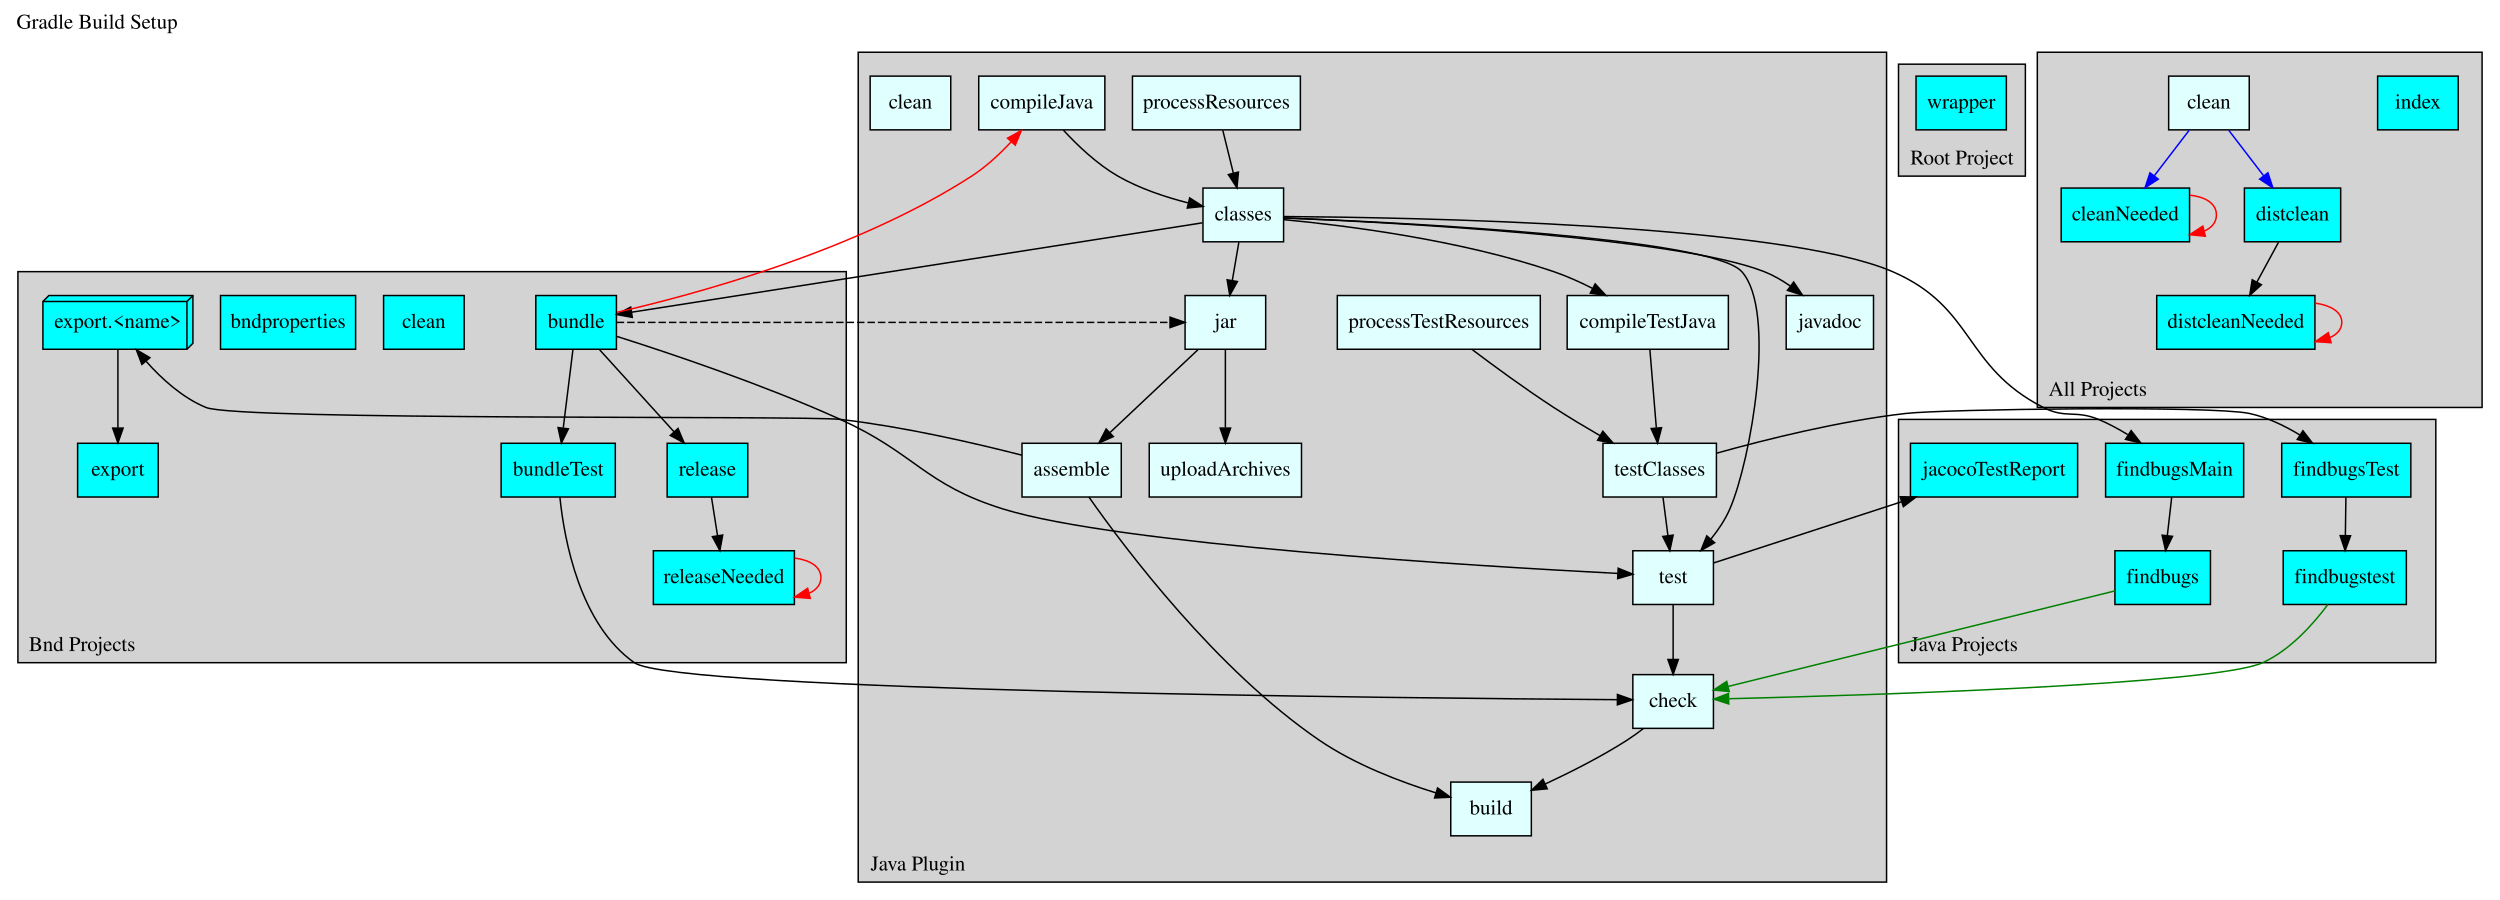
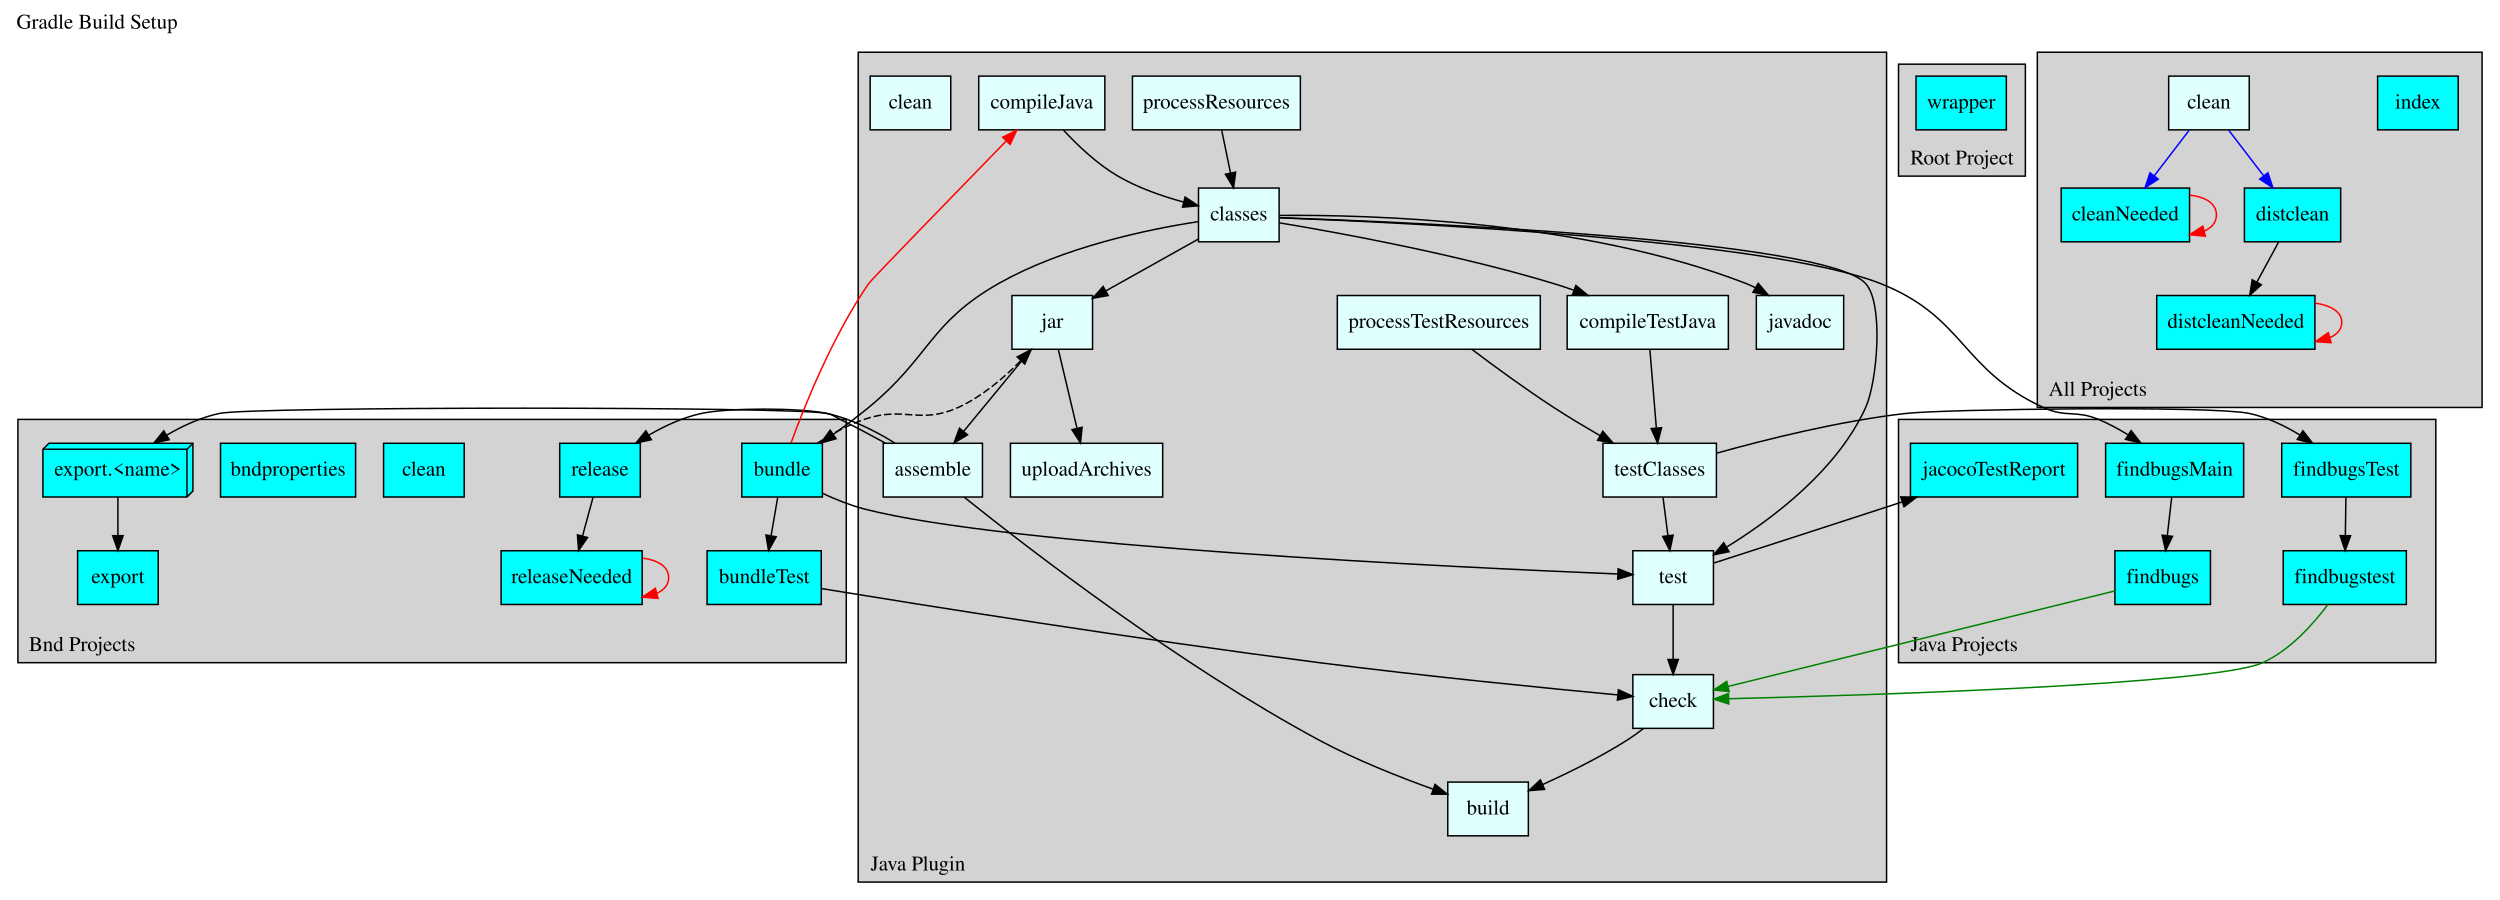
<svg xmlns="http://www.w3.org/2000/svg" width="1675pt" height="603pt" viewBox="0.00 0.00 1675.00 603.00">
  <g id="graph0" class="graph" transform="scale(1 1) rotate(0) translate(4 599)">
    <polygon fill="white" stroke="white" points="-4,4 -4,-599 1671,-599 1671,4 -4,4" />
    <text text-anchor="middle" x="61" y="-579.8" font-family="Times,serif" font-size="14.00">Gradle Build Setup</text>
    <g id="clust1" class="cluster">
      <polygon fill="lightgrey" stroke="black" points="571,-8 571,-564 1260,-564 1260,-8 571,-8" />
      <text text-anchor="middle" x="611" y="-15.8" font-family="Times,serif" font-size="14.00">Java Plugin</text>
    </g>
    <g id="clust2" class="cluster" />
    <g id="clust3" class="cluster" />
    <g id="clust4" class="cluster" />
    <g id="clust5" class="cluster">
-       <polygon fill="lightgrey" stroke="black" points="8,-155 8,-417 563,-417 563,-155 8,-155" />
+       <polygon fill="lightgrey" stroke="black" points="8,-155 8,-318 563,-318 563,-155 8,-155" />
      <text text-anchor="middle" x="51" y="-162.8" font-family="Times,serif" font-size="14.00">Bnd Projects</text>
    </g>
    <g id="clust6" class="cluster" />
    <g id="clust7" class="cluster" />
    <g id="clust8" class="cluster" />
    <g id="clust9" class="cluster">
      <polygon fill="lightgrey" stroke="black" points="1268,-481 1268,-556 1353,-556 1353,-481 1268,-481" />
      <text text-anchor="middle" x="1310.5" y="-488.8" font-family="Times,serif" font-size="14.00">Root Project</text>
    </g>
    <g id="clust10" class="cluster">
      <polygon fill="lightgrey" stroke="black" points="1268,-155 1268,-318 1628,-318 1628,-155 1268,-155" />
      <text text-anchor="middle" x="1312" y="-162.8" font-family="Times,serif" font-size="14.00">Java Projects</text>
    </g>
    <g id="clust11" class="cluster" />
    <g id="clust12" class="cluster" />
    <g id="clust13" class="cluster">
      <polygon fill="lightgrey" stroke="black" points="1361,-326 1361,-564 1659,-564 1659,-326 1361,-326" />
      <text text-anchor="middle" x="1401.5" y="-333.8" font-family="Times,serif" font-size="14.00">All Projects</text>
    </g>
    <g id="clust14" class="cluster" />
    <g id="clust15" class="cluster" />
    <g id="node1" class="node">
      <polygon fill="lightcyan" stroke="black" points="736.25,-548 651.75,-548 651.75,-512 736.25,-512 736.25,-548" />
      <text text-anchor="middle" x="694" y="-526.3" font-family="Times,serif" font-size="14.00">compileJava</text>
    </g>
    <g id="node3" class="node">
-       <polygon fill="lightcyan" stroke="black" points="856,-473 802,-473 802,-437 856,-437 856,-473" />
-       <text text-anchor="middle" x="829" y="-451.3" font-family="Times,serif" font-size="14.00">classes</text>
+       <polygon fill="lightcyan" stroke="black" points="853,-473 799,-473 799,-437 853,-437 853,-473" />
+       <text text-anchor="middle" x="826" y="-451.3" font-family="Times,serif" font-size="14.00">classes</text>
    </g>
    <g id="edge1" class="edge">
-       <path fill="none" stroke="black" d="M708.514,-511.759C717.965,-501.517 731.089,-489.005 745,-481 759.358,-472.737 776.697,-466.981 791.884,-463.093" />
-       <polygon fill="black" stroke="black" points="793.071,-466.409 801.991,-460.693 791.453,-459.598 793.071,-466.409" />
+       <path fill="none" stroke="black" d="M708.542,-511.809C718.004,-501.585 731.13,-489.075 745,-481 758.407,-473.194 774.507,-467.578 788.809,-463.672" />
+       <polygon fill="black" stroke="black" points="790.011,-466.977 798.841,-461.122 788.287,-460.193 790.011,-466.977" />
    </g>
    <g id="node2" class="node">
      <polygon fill="lightcyan" stroke="black" points="867.25,-548 754.75,-548 754.75,-512 867.25,-512 867.25,-548" />
      <text text-anchor="middle" x="811" y="-526.3" font-family="Times,serif" font-size="14.00">processResources</text>
    </g>
    <g id="edge2" class="edge">
-       <path fill="none" stroke="black" d="M815.266,-511.7C817.373,-503.154 819.964,-492.645 822.326,-483.067" />
-       <polygon fill="black" stroke="black" points="825.769,-483.723 824.765,-473.176 818.973,-482.047 825.769,-483.723" />
+       <path fill="none" stroke="black" d="M814.555,-511.7C816.311,-503.154 818.47,-492.645 820.438,-483.067" />
+       <polygon fill="black" stroke="black" points="823.886,-483.676 822.471,-473.176 817.03,-482.267 823.886,-483.676" />
    </g>
    <g id="node4" class="node">
-       <polygon fill="lightcyan" stroke="black" points="844,-401 790,-401 790,-365 844,-365 844,-401" />
-       <text text-anchor="middle" x="817" y="-379.3" font-family="Times,serif" font-size="14.00">jar</text>
+       <polygon fill="lightcyan" stroke="black" points="728,-401 674,-401 674,-365 728,-365 728,-401" />
+       <text text-anchor="middle" x="701" y="-379.3" font-family="Times,serif" font-size="14.00">jar</text>
    </g>
    <g id="edge6" class="edge">
-       <path fill="none" stroke="black" d="M826.034,-436.697C824.711,-428.983 823.122,-419.712 821.648,-411.112" />
-       <polygon fill="black" stroke="black" points="825.072,-410.369 819.932,-401.104 818.172,-411.552 825.072,-410.369" />
+       <path fill="none" stroke="black" d="M798.877,-438.811C780.695,-428.629 756.557,-415.112 736.801,-404.049" />
+       <polygon fill="black" stroke="black" points="738.505,-400.992 728.07,-399.159 735.085,-407.099 738.505,-400.992" />
    </g>
    <g id="node5" class="node">
      <polygon fill="lightcyan" stroke="black" points="1154,-401 1046,-401 1046,-365 1154,-365 1154,-401" />
      <text text-anchor="middle" x="1100" y="-379.3" font-family="Times,serif" font-size="14.00">compileTestJava</text>
    </g>
    <g id="edge5" class="edge">
-       <path fill="none" stroke="black" d="M856.257,-451.83C896.644,-448.021 974.353,-438.408 1037,-417 1045.66,-414.041 1054.58,-410.03 1062.9,-405.823" />
-       <polygon fill="black" stroke="black" points="1064.76,-408.798 1071.97,-401.037 1061.49,-402.606 1064.76,-408.798" />
+       <path fill="none" stroke="black" d="M853.011,-449.734C893.503,-443.004 972.113,-428.642 1037,-409 1041.36,-407.679 1045.85,-406.186 1050.32,-404.603" />
+       <polygon fill="black" stroke="black" points="1051.85,-407.767 1060.03,-401.024 1049.43,-401.199 1051.85,-407.767" />
    </g>
    <g id="node8" class="node">
      <polygon fill="lightcyan" stroke="black" points="1144,-230 1090,-230 1090,-194 1144,-194 1144,-230" />
      <text text-anchor="middle" x="1117" y="-208.3" font-family="Times,serif" font-size="14.00">test</text>
    </g>
    <g id="edge4" class="edge">
-       <path fill="none" stroke="black" d="M856.039,-453.034C931.912,-450.049 1142.62,-439.765 1163,-417 1186.6,-390.643 1169.08,-290.457 1155,-258 1151.92,-250.905 1147.35,-244.075 1142.43,-237.973" />
-       <polygon fill="black" stroke="black" points="1144.82,-235.39 1135.61,-230.145 1139.54,-239.986 1144.82,-235.39" />
+       <path fill="none" stroke="black" d="M853.15,-453.152C941.966,-450.104 1219.69,-438.285 1246,-409 1258.33,-395.281 1253.62,-342.798 1246,-326 1227.03,-284.168 1184.08,-251.717 1152.94,-232.533" />
+       <polygon fill="black" stroke="black" points="1154.47,-229.373 1144.09,-227.243 1150.88,-235.38 1154.47,-229.373" />
    </g>
    <g id="node13" class="node">
-       <polygon fill="lightcyan" stroke="black" points="1251.25,-401 1192.75,-401 1192.75,-365 1251.25,-365 1251.25,-401" />
-       <text text-anchor="middle" x="1222" y="-379.3" font-family="Times,serif" font-size="14.00">javadoc</text>
+       <polygon fill="lightcyan" stroke="black" points="1231.25,-401 1172.75,-401 1172.75,-365 1231.25,-365 1231.25,-401" />
+       <text text-anchor="middle" x="1202" y="-379.3" font-family="Times,serif" font-size="14.00">javadoc</text>
    </g>
    <g id="edge3" class="edge">
-       <path fill="none" stroke="black" d="M856.013,-452.988C927.348,-450.024 1119.31,-440.072 1178,-417 1184.07,-414.616 1190.02,-411.157 1195.5,-407.367" />
-       <polygon fill="black" stroke="black" points="1197.76,-410.046 1203.66,-401.244 1193.56,-404.447 1197.76,-410.046" />
+       <path fill="none" stroke="black" d="M853.071,-454.666C912.067,-455.22 1055.78,-451.662 1166,-409 1168.08,-408.197 1170.15,-407.25 1172.19,-406.205" />
+       <polygon fill="black" stroke="black" points="1174.01,-409.195 1180.86,-401.115 1170.46,-403.158 1174.01,-409.195" />
    </g>
    <g id="node15" class="node">
-       <polygon fill="cyan" stroke="black" points="409,-401 355,-401 355,-365 409,-365 409,-401" />
-       <text text-anchor="middle" x="382" y="-379.3" font-family="Times,serif" font-size="14.00">bundle</text>
+       <polygon fill="cyan" stroke="black" points="547,-302 493,-302 493,-266 547,-266 547,-302" />
+       <text text-anchor="middle" x="520" y="-280.3" font-family="Times,serif" font-size="14.00">bundle</text>
    </g>
    <g id="edge15" class="edge">
-       <path fill="none" stroke="black" d="M801.711,-449.727C724.936,-437.704 506.971,-403.57 419.249,-389.833" />
-       <polygon fill="black" stroke="black" points="419.636,-386.351 409.215,-388.262 418.553,-393.267 419.636,-386.351" />
+       <path fill="none" stroke="black" d="M798.806,-450.527C765.481,-445.374 708.137,-433.539 665,-409 618.549,-382.576 619.263,-359.959 578,-326 570.588,-319.9 562.321,-313.719 554.404,-308.07" />
+       <polygon fill="black" stroke="black" points="556.204,-305.057 546.008,-302.178 552.183,-310.787 556.204,-305.057" />
    </g>
    <g id="node27" class="node">
      <polygon fill="cyan" stroke="black" points="1499.25,-302 1406.75,-302 1406.75,-266 1499.25,-266 1499.25,-302" />
      <text text-anchor="middle" x="1453" y="-280.3" font-family="Times,serif" font-size="14.00">findbugsMain</text>
    </g>
    <g id="edge26" class="edge">
-       <path fill="none" stroke="black" d="M856.011,-453.933C939.163,-453.381 1190.12,-449.034 1264,-417 1319.44,-392.965 1311.22,-353.534 1365,-326 1379.98,-318.333 1386.46,-324.453 1402,-318 1408.61,-315.255 1415.3,-311.647 1421.56,-307.826" />
+       <path fill="none" stroke="black" d="M853.187,-453.068C935.686,-449.943 1182.04,-438.33 1256,-409 1312.6,-386.554 1309.7,-351.487 1365,-326 1380.28,-318.958 1386.46,-324.453 1402,-318 1408.61,-315.255 1415.3,-311.647 1421.56,-307.826" />
      <polygon fill="black" stroke="black" points="1423.86,-310.508 1430.37,-302.15 1420.07,-304.624 1423.86,-310.508" />
    </g>
    <g id="node10" class="node">
-       <polygon fill="lightcyan" stroke="black" points="868,-302 766,-302 766,-266 868,-266 868,-302" />
-       <text text-anchor="middle" x="817" y="-280.3" font-family="Times,serif" font-size="14.00">uploadArchives</text>
+       <polygon fill="lightcyan" stroke="black" points="775,-302 673,-302 673,-266 775,-266 775,-302" />
+       <text text-anchor="middle" x="724" y="-280.3" font-family="Times,serif" font-size="14.00">uploadArchives</text>
    </g>
    <g id="edge9" class="edge">
-       <path fill="none" stroke="black" d="M817,-364.658C817,-350.175 817,-329.263 817,-312.499" />
-       <polygon fill="black" stroke="black" points="820.5,-312.191 817,-302.192 813.5,-312.192 820.5,-312.191" />
+       <path fill="none" stroke="black" d="M705.112,-364.658C708.579,-350.037 713.599,-328.864 717.593,-312.021" />
+       <polygon fill="black" stroke="black" points="721.022,-312.729 719.924,-302.192 714.211,-311.114 721.022,-312.729" />
    </g>
    <g id="node11" class="node">
-       <polygon fill="lightcyan" stroke="black" points="747.25,-302 680.75,-302 680.75,-266 747.25,-266 747.25,-302" />
-       <text text-anchor="middle" x="714" y="-280.3" font-family="Times,serif" font-size="14.00">assemble</text>
+       <polygon fill="lightcyan" stroke="black" points="654.25,-302 587.75,-302 587.75,-266 654.25,-266 654.25,-302" />
+       <text text-anchor="middle" x="621" y="-280.3" font-family="Times,serif" font-size="14.00">assemble</text>
    </g>
    <g id="edge10" class="edge">
-       <path fill="none" stroke="black" d="M798.586,-364.658C782.181,-349.209 758.01,-326.446 739.702,-309.205" />
-       <polygon fill="black" stroke="black" points="741.934,-306.499 732.255,-302.192 737.135,-311.595 741.934,-306.499" />
+       <path fill="none" stroke="black" d="M686.698,-364.658C674.184,-349.485 655.851,-327.257 641.729,-310.134" />
+       <polygon fill="black" stroke="black" points="644.241,-307.679 635.179,-302.192 638.841,-312.133 644.241,-307.679" />
    </g>
    <g id="node7" class="node">
      <polygon fill="lightcyan" stroke="black" points="1146,-302 1070,-302 1070,-266 1146,-266 1146,-302" />
      <text text-anchor="middle" x="1108" y="-280.3" font-family="Times,serif" font-size="14.00">testClasses</text>
    </g>
    <g id="edge7" class="edge">
      <path fill="none" stroke="black" d="M1101.43,-364.658C1102.62,-350.175 1104.35,-329.263 1105.73,-312.499" />
      <polygon fill="black" stroke="black" points="1109.25,-312.445 1106.58,-302.192 1102.27,-311.87 1109.25,-312.445" />
    </g>
    <g id="node6" class="node">
      <polygon fill="lightcyan" stroke="black" points="1028,-401 892,-401 892,-365 1028,-365 1028,-401" />
      <text text-anchor="middle" x="960" y="-379.3" font-family="Times,serif" font-size="14.00">processTestResources</text>
    </g>
    <g id="edge8" class="edge">
      <path fill="none" stroke="black" d="M982.137,-364.947C997.294,-353.509 1018.01,-338.339 1037,-326 1046.88,-319.582 1057.79,-313.028 1068.03,-307.098" />
      <polygon fill="black" stroke="black" points="1069.88,-310.072 1076.82,-302.066 1066.4,-303.998 1069.88,-310.072" />
    </g>
    <g id="edge11" class="edge">
      <path fill="none" stroke="black" d="M1110.22,-265.697C1111.22,-257.983 1112.41,-248.712 1113.51,-240.112" />
      <polygon fill="black" stroke="black" points="1117,-240.469 1114.8,-230.104 1110.05,-239.576 1117,-240.469" />
    </g>
    <g id="node25" class="node">
      <polygon fill="cyan" stroke="black" points="1611.25,-302 1524.75,-302 1524.75,-266 1611.25,-266 1611.25,-302" />
      <text text-anchor="middle" x="1568" y="-280.3" font-family="Times,serif" font-size="14.00">findbugsTest</text>
    </g>
    <g id="edge27" class="edge">
      <path fill="none" stroke="black" d="M1146.24,-295.404C1179.42,-304.667 1228.9,-316.987 1273,-322 1298.39,-324.886 1478,-327.305 1503,-322 1514.87,-319.481 1526.67,-313.794 1536.9,-307.567" />
      <polygon fill="black" stroke="black" points="1538.97,-310.401 1545.45,-302.022 1535.15,-304.529 1538.97,-310.401" />
    </g>
    <g id="node9" class="node">
      <polygon fill="lightcyan" stroke="black" points="1144,-147 1090,-147 1090,-111 1144,-111 1144,-147" />
      <text text-anchor="middle" x="1117" y="-125.3" font-family="Times,serif" font-size="14.00">check</text>
    </g>
    <g id="edge13" class="edge">
      <path fill="none" stroke="black" d="M1117,-193.822C1117,-183.19 1117,-169.306 1117,-157.204" />
      <polygon fill="black" stroke="black" points="1120.5,-157.153 1117,-147.153 1113.5,-157.153 1120.5,-157.153" />
    </g>
    <g id="node28" class="node">
      <polygon fill="cyan" stroke="black" points="1388,-302 1276,-302 1276,-266 1388,-266 1388,-302" />
      <text text-anchor="middle" x="1332" y="-280.3" font-family="Times,serif" font-size="14.00">jacocoTestReport</text>
    </g>
    <g id="edge32" class="edge">
-       <path fill="none" stroke="black" d="M1144.24,-221.869C1175.66,-232.1 1228.34,-249.25 1269.91,-262.785" />
-       <polygon fill="black" stroke="black" points="1269.09,-266.198 1279.68,-265.966 1271.25,-259.542 1269.09,-266.198" />
+       <path fill="none" stroke="black" d="M1144.18,-221.757C1172.21,-230.798 1217.18,-245.331 1256,-258 1260.63,-259.51 1265.41,-261.074 1270.22,-262.65" />
+       <polygon fill="black" stroke="black" points="1269.5,-266.097 1280.09,-265.888 1271.68,-259.446 1269.5,-266.097" />
    </g>
    <g id="node12" class="node">
-       <polygon fill="lightcyan" stroke="black" points="1022,-75 968,-75 968,-39 1022,-39 1022,-75" />
-       <text text-anchor="middle" x="995" y="-53.3" font-family="Times,serif" font-size="14.00">build</text>
+       <polygon fill="lightcyan" stroke="black" points="1020,-75 966,-75 966,-39 1020,-39 1020,-75" />
+       <text text-anchor="middle" x="993" y="-53.3" font-family="Times,serif" font-size="14.00">build</text>
    </g>
    <g id="edge14" class="edge">
-       <path fill="none" stroke="black" d="M1097.13,-110.929C1093.53,-108.138 1089.73,-105.384 1086,-103 1068.71,-91.944 1048.32,-81.636 1031.23,-73.683" />
-       <polygon fill="black" stroke="black" points="1032.67,-70.49 1022.12,-69.517 1029.76,-76.857 1032.67,-70.49" />
+       <path fill="none" stroke="black" d="M1097.15,-110.902C1093.54,-108.114 1089.74,-105.368 1086,-103 1068.23,-91.743 1047.22,-81.355 1029.67,-73.403" />
+       <polygon fill="black" stroke="black" points="1030.88,-70.111 1020.32,-69.246 1028.04,-76.507 1030.88,-70.111" />
    </g>
    <g id="edge12" class="edge">
-       <path fill="none" stroke="black" d="M725.556,-265.986C750.136,-230.958 811.03,-150.126 880,-103 903.853,-86.702 934.457,-75.093 958.097,-67.753" />
-       <polygon fill="black" stroke="black" points="959.181,-71.082 967.762,-64.868 957.178,-64.375 959.181,-71.082" />
+       <path fill="none" stroke="black" d="M642.088,-265.821C684.901,-231.529 785.946,-153.55 880,-103 904.466,-89.851 933.622,-78.334 956.19,-70.243" />
+       <polygon fill="black" stroke="black" points="957.468,-73.504 965.739,-66.882 955.144,-66.901 957.468,-73.504" />
+     </g>
+     <g id="node17" class="node">
+       <polygon fill="cyan" stroke="black" points="425,-302 371,-302 371,-266 425,-266 425,-302" />
+       <text text-anchor="middle" x="398" y="-280.3" font-family="Times,serif" font-size="14.00">release</text>
+     </g>
+     <g id="edge20" class="edge">
+       <path fill="none" stroke="black" d="M589.089,-302.162C579.503,-307.438 568.9,-313.096 559,-318 555.078,-319.943 554.282,-321.091 550,-322 531.74,-325.875 484.26,-325.875 466,-322 453.701,-319.39 441.367,-313.664 430.645,-307.43" />
+       <polygon fill="black" stroke="black" points="432.403,-304.401 422.054,-302.13 428.728,-310.359 432.403,-304.401" />
    </g>
    <g id="node21" class="node">
-       <polygon fill="cyan" stroke="black" points="125.25,-401 28.75,-401 24.75,-397 24.75,-365 121.25,-365 125.25,-369 125.25,-401" />
-       <polyline fill="none" stroke="black" points="121.25,-397 24.75,-397 " />
-       <polyline fill="none" stroke="black" points="121.25,-397 121.25,-365 " />
-       <polyline fill="none" stroke="black" points="121.25,-397 125.25,-401 " />
-       <text text-anchor="middle" x="75" y="-379.3" font-family="Times,serif" font-size="14.00">export.&lt;name&gt;</text>
+       <polygon fill="cyan" stroke="black" points="125.25,-302 28.75,-302 24.75,-298 24.75,-266 121.25,-266 125.25,-270 125.25,-302" />
+       <polyline fill="none" stroke="black" points="121.25,-298 24.75,-298 " />
+       <polyline fill="none" stroke="black" points="121.25,-298 121.25,-266 " />
+       <polyline fill="none" stroke="black" points="121.25,-298 125.25,-302 " />
+       <text text-anchor="middle" x="75" y="-280.3" font-family="Times,serif" font-size="14.00">export.&lt;name&gt;</text>
    </g>
    <g id="edge21" class="edge">
-       <path fill="none" stroke="black" d="M680.743,-294.009C649.561,-301.993 601.503,-313.121 559,-318 535.539,-320.693 155.85,-317.042 134,-326 118.287,-332.442 104.318,-345.188 93.921,-356.894" />
-       <polygon fill="black" stroke="black" points="91.077,-354.837 87.316,-364.742 96.433,-359.345 91.077,-354.837" />
+       <path fill="none" stroke="black" d="M595.745,-302.033C582.761,-310.092 566.275,-318.546 550,-322 527.881,-326.694 165.119,-326.694 143,-322 130.701,-319.39 118.367,-313.664 107.645,-307.43" />
+       <polygon fill="black" stroke="black" points="109.403,-304.401 99.054,-302.13 105.728,-310.359 109.403,-304.401" />
    </g>
    <g id="node14" class="node">
      <polygon fill="lightcyan" stroke="black" points="633,-548 579,-548 579,-512 633,-512 633,-548" />
      <text text-anchor="middle" x="606" y="-526.3" font-family="Times,serif" font-size="14.00">clean</text>
    </g>
    <g id="edge16" class="edge">
-       <path fill="none" stroke="red" d="M409.374,-389.767C459.568,-401.226 568.392,-430.236 647,-481 656.652,-487.233 665.836,-495.777 673.482,-503.931" />
-       <polygon fill="red" stroke="red" points="671.025,-506.433 680.307,-511.54 676.236,-501.759 671.025,-506.433" />
+       <path fill="none" stroke="red" d="M526.037,-302.396C535.13,-327.297 553.875,-373.961 578,-409 579.852,-411.69 636.672,-470.153 670.088,-504.466" />
+       <polygon fill="red" stroke="red" points="667.75,-507.082 677.234,-511.803 672.764,-502.197 667.75,-507.082" />
    </g>
    <g id="edge17" class="edge">
-       <path fill="none" stroke="black" stroke-dasharray="5,2" d="M409.188,-383C532.752,-383 656.316,-383 779.88,-383" />
-       <polygon fill="black" stroke="black" points="779.919,-386.5 789.919,-383 779.919,-379.5 779.919,-386.5" />
+       <path fill="none" stroke="black" stroke-dasharray="5,2" d="M543.57,-302.078C552.928,-308.054 564.057,-314.21 575,-318 601.671,-327.236 612.303,-314.324 638,-326 653.957,-333.25 668.772,-345.973 680.021,-357.461" />
+       <polygon fill="black" stroke="black" points="677.479,-359.867 686.875,-364.763 682.583,-355.076 677.479,-359.867" />
    </g>
    <g id="edge19" class="edge">
-       <path fill="none" stroke="black" d="M409.207,-373.628C444.411,-362.466 507.352,-341.38 559,-318 609.378,-295.195 615.196,-274.423 668,-258 744.713,-234.14 986.698,-219.628 1079.9,-214.8" />
-       <polygon fill="black" stroke="black" points="1080.19,-218.29 1090,-214.285 1079.83,-211.299 1080.19,-218.29" />
+       <path fill="none" stroke="black" d="M547.017,-268.49C555.721,-264.429 565.56,-260.458 575,-258 670.849,-233.042 973.606,-218.769 1079.77,-214.43" />
+       <polygon fill="black" stroke="black" points="1080.15,-217.917 1090,-214.018 1079.87,-210.923 1080.15,-217.917" />
    </g>
    <g id="node16" class="node">
-       <polygon fill="cyan" stroke="black" points="408.25,-302 331.75,-302 331.75,-266 408.25,-266 408.25,-302" />
-       <text text-anchor="middle" x="370" y="-280.3" font-family="Times,serif" font-size="14.00">bundleTest</text>
+       <polygon fill="cyan" stroke="black" points="546.25,-230 469.75,-230 469.75,-194 546.25,-194 546.25,-230" />
+       <text text-anchor="middle" x="508" y="-208.3" font-family="Times,serif" font-size="14.00">bundleTest</text>
    </g>
    <g id="edge18" class="edge">
-       <path fill="none" stroke="black" d="M379.855,-364.658C378.063,-350.175 375.476,-329.263 373.402,-312.499" />
-       <polygon fill="black" stroke="black" points="376.828,-311.686 372.127,-302.192 369.881,-312.546 376.828,-311.686" />
-     </g>
-     <g id="node17" class="node">
-       <polygon fill="cyan" stroke="black" points="497,-302 443,-302 443,-266 497,-266 497,-302" />
-       <text text-anchor="middle" x="470" y="-280.3" font-family="Times,serif" font-size="14.00">release</text>
-     </g>
-     <g id="edge20" class="edge">
-       <path fill="none" stroke="black" d="M397.733,-364.658C411.623,-349.347 432.031,-326.852 447.621,-309.668" />
-       <polygon fill="black" stroke="black" points="450.277,-311.95 454.404,-302.192 445.092,-307.246 450.277,-311.95" />
+       <path fill="none" stroke="black" d="M517.034,-265.697C515.711,-257.983 514.122,-248.712 512.648,-240.112" />
+       <polygon fill="black" stroke="black" points="516.072,-239.369 510.932,-230.104 509.172,-240.552 516.072,-239.369" />
    </g>
    <g id="edge23" class="edge">
-       <path fill="none" stroke="black" d="M371.148,-265.731C374.075,-237.187 384.432,-180.764 421,-155 448.064,-135.932 938.367,-131.192 1079.37,-130.22" />
-       <polygon fill="black" stroke="black" points="1079.68,-133.719 1089.66,-130.152 1079.64,-126.719 1079.68,-133.719" />
+       <path fill="none" stroke="black" d="M546.48,-204.632C613.912,-193.601 757.884,-170.624 880,-155 950.437,-145.988 1032.95,-137.823 1079.69,-133.42" />
+       <polygon fill="black" stroke="black" points="1080.31,-136.877 1089.94,-132.461 1079.66,-129.908 1080.31,-136.877" />
    </g>
    <g id="node18" class="node">
-       <polygon fill="cyan" stroke="black" points="528.25,-230 433.75,-230 433.75,-194 528.25,-194 528.25,-230" />
-       <text text-anchor="middle" x="481" y="-208.3" font-family="Times,serif" font-size="14.00">releaseNeeded</text>
+       <polygon fill="cyan" stroke="black" points="426.25,-230 331.75,-230 331.75,-194 426.25,-194 426.25,-230" />
+       <text text-anchor="middle" x="379" y="-208.3" font-family="Times,serif" font-size="14.00">releaseNeeded</text>
    </g>
    <g id="edge24" class="edge">
-       <path fill="none" stroke="black" d="M472.719,-265.697C473.931,-257.983 475.388,-248.712 476.739,-240.112" />
-       <polygon fill="black" stroke="black" points="480.217,-240.526 478.312,-230.104 473.302,-239.44 480.217,-240.526" />
+       <path fill="none" stroke="black" d="M393.303,-265.697C391.187,-257.898 388.638,-248.509 386.282,-239.829" />
+       <polygon fill="black" stroke="black" points="389.64,-238.838 383.643,-230.104 382.884,-240.672 389.64,-238.838" />
    </g>
    <g id="edge25" class="edge">
-       <path fill="none" stroke="red" d="M528.326,-225.101C538.571,-223.82 546,-219.453 546,-212 546,-207.225 542.951,-203.717 538.066,-201.476" />
-       <polygon fill="red" stroke="red" points="538.889,-198.073 528.326,-198.899 537.098,-204.84 538.889,-198.073" />
+       <path fill="none" stroke="red" d="M426.326,-225.101C436.571,-223.82 444,-219.453 444,-212 444,-207.225 440.951,-203.717 436.066,-201.476" />
+       <polygon fill="red" stroke="red" points="436.889,-198.073 426.326,-198.899 435.098,-204.84 436.889,-198.073" />
    </g>
    <g id="node19" class="node">
-       <polygon fill="cyan" stroke="black" points="307,-401 253,-401 253,-365 307,-365 307,-401" />
-       <text text-anchor="middle" x="280" y="-379.3" font-family="Times,serif" font-size="14.00">clean</text>
+       <polygon fill="cyan" stroke="black" points="307,-302 253,-302 253,-266 307,-266 307,-302" />
+       <text text-anchor="middle" x="280" y="-280.3" font-family="Times,serif" font-size="14.00">clean</text>
    </g>
    <g id="node20" class="node">
-       <polygon fill="cyan" stroke="black" points="234.25,-401 143.75,-401 143.75,-365 234.25,-365 234.25,-401" />
-       <text text-anchor="middle" x="189" y="-379.3" font-family="Times,serif" font-size="14.00">bndproperties</text>
+       <polygon fill="cyan" stroke="black" points="234.25,-302 143.75,-302 143.75,-266 234.25,-266 234.25,-302" />
+       <text text-anchor="middle" x="189" y="-280.3" font-family="Times,serif" font-size="14.00">bndproperties</text>
    </g>
    <g id="node22" class="node">
-       <polygon fill="cyan" stroke="black" points="102,-302 48,-302 48,-266 102,-266 102,-302" />
-       <text text-anchor="middle" x="75" y="-280.3" font-family="Times,serif" font-size="14.00">export</text>
+       <polygon fill="cyan" stroke="black" points="102,-230 48,-230 48,-194 102,-194 102,-230" />
+       <text text-anchor="middle" x="75" y="-208.3" font-family="Times,serif" font-size="14.00">export</text>
    </g>
    <g id="edge22" class="edge">
-       <path fill="none" stroke="black" d="M75,-364.658C75,-350.175 75,-329.263 75,-312.499" />
-       <polygon fill="black" stroke="black" points="78.5,-312.191 75,-302.192 71.5,-312.192 78.5,-312.191" />
+       <path fill="none" stroke="black" d="M75,-265.697C75,-257.983 75,-248.712 75,-240.112" />
+       <polygon fill="black" stroke="black" points="78.5,-240.104 75,-230.104 71.5,-240.104 78.5,-240.104" />
    </g>
    <g id="node23" class="node">
      <polygon fill="cyan" stroke="black" points="1340.25,-548 1279.75,-548 1279.75,-512 1340.25,-512 1340.25,-548" />
      <text text-anchor="middle" x="1310" y="-526.3" font-family="Times,serif" font-size="14.00">wrapper</text>
    </g>
    <g id="node24" class="node">
      <polygon fill="cyan" stroke="black" points="1608.25,-230 1525.75,-230 1525.75,-194 1608.25,-194 1608.25,-230" />
      <text text-anchor="middle" x="1567" y="-208.3" font-family="Times,serif" font-size="14.00">findbugstest</text>
    </g>
    <g id="edge31" class="edge">
      <path fill="none" stroke="green" d="M1555.69,-193.986C1545.86,-180.792 1530.34,-163.386 1512,-155 1480,-140.368 1246.28,-133.145 1154.17,-130.843" />
      <polygon fill="green" stroke="green" points="1154.25,-127.344 1144.17,-130.598 1154.08,-134.342 1154.25,-127.344" />
    </g>
    <g id="edge29" class="edge">
      <path fill="none" stroke="black" d="M1567.75,-265.697C1567.64,-257.983 1567.51,-248.712 1567.39,-240.112" />
      <polygon fill="black" stroke="black" points="1570.89,-240.053 1567.24,-230.104 1563.89,-240.153 1570.89,-240.053" />
    </g>
    <g id="node26" class="node">
      <polygon fill="cyan" stroke="black" points="1477,-230 1413,-230 1413,-194 1477,-194 1477,-230" />
      <text text-anchor="middle" x="1445" y="-208.3" font-family="Times,serif" font-size="14.00">findbugs</text>
    </g>
    <g id="edge30" class="edge">
      <path fill="none" stroke="green" d="M1412.95,-203.086C1351.75,-187.971 1218.56,-155.081 1153.82,-139.092" />
      <polygon fill="green" stroke="green" points="1154.58,-135.676 1144.03,-136.676 1152.9,-142.471 1154.58,-135.676" />
    </g>
    <g id="edge28" class="edge">
      <path fill="none" stroke="black" d="M1451.02,-265.697C1450.14,-257.983 1449.08,-248.712 1448.1,-240.112" />
      <polygon fill="black" stroke="black" points="1451.57,-239.642 1446.95,-230.104 1444.61,-240.437 1451.57,-239.642" />
    </g>
    <g id="node29" class="node">
      <polygon fill="cyan" stroke="black" points="1643,-548 1589,-548 1589,-512 1643,-512 1643,-548" />
      <text text-anchor="middle" x="1616" y="-526.3" font-family="Times,serif" font-size="14.00">index</text>
    </g>
    <g id="node30" class="node">
      <polygon fill="lightcyan" stroke="black" points="1503,-548 1449,-548 1449,-512 1503,-512 1503,-548" />
      <text text-anchor="middle" x="1476" y="-526.3" font-family="Times,serif" font-size="14.00">clean</text>
    </g>
    <g id="node31" class="node">
      <polygon fill="cyan" stroke="black" points="1463,-473 1377,-473 1377,-437 1463,-437 1463,-473" />
      <text text-anchor="middle" x="1420" y="-451.3" font-family="Times,serif" font-size="14.00">cleanNeeded</text>
    </g>
    <g id="edge33" class="edge">
      <path fill="none" stroke="blue" d="M1462.73,-511.7C1455.75,-502.609 1447.08,-491.296 1439.37,-481.245" />
      <polygon fill="blue" stroke="blue" points="1442.04,-478.98 1433.18,-473.176 1436.49,-483.24 1442.04,-478.98" />
    </g>
    <g id="node32" class="node">
      <polygon fill="cyan" stroke="black" points="1564.25,-473 1499.75,-473 1499.75,-437 1564.25,-437 1564.25,-473" />
      <text text-anchor="middle" x="1532" y="-451.3" font-family="Times,serif" font-size="14.00">distclean</text>
    </g>
    <g id="edge35" class="edge">
      <path fill="none" stroke="blue" d="M1489.27,-511.7C1496.25,-502.609 1504.92,-491.296 1512.63,-481.245" />
      <polygon fill="blue" stroke="blue" points="1515.51,-483.24 1518.82,-473.176 1509.96,-478.98 1515.51,-483.24" />
    </g>
    <g id="edge34" class="edge">
      <path fill="none" stroke="red" d="M1463.04,-468.262C1473.35,-467.225 1481,-462.805 1481,-455 1481,-450 1477.86,-446.389 1472.89,-444.167" />
      <polygon fill="red" stroke="red" points="1473.58,-440.732 1463.04,-441.738 1471.91,-447.529 1473.58,-440.732" />
    </g>
    <g id="node33" class="node">
      <polygon fill="cyan" stroke="black" points="1547,-401 1441,-401 1441,-365 1547,-365 1547,-401" />
      <text text-anchor="middle" x="1494" y="-379.3" font-family="Times,serif" font-size="14.00">distcleanNeeded</text>
    </g>
    <g id="edge36" class="edge">
      <path fill="none" stroke="black" d="M1522.61,-436.697C1518.24,-428.644 1512.94,-418.894 1508.1,-409.982" />
      <polygon fill="black" stroke="black" points="1511.13,-408.223 1503.29,-401.104 1504.98,-411.563 1511.13,-408.223" />
    </g>
    <g id="edge37" class="edge">
      <path fill="none" stroke="red" d="M1547.26,-395.899C1557.63,-394.401 1565,-390.102 1565,-383 1565,-378.451 1561.98,-375.051 1557.08,-372.801" />
      <polygon fill="red" stroke="red" points="1557.83,-369.378 1547.26,-370.101 1555.97,-376.128 1557.83,-369.378" />
    </g>
  </g>
</svg>
